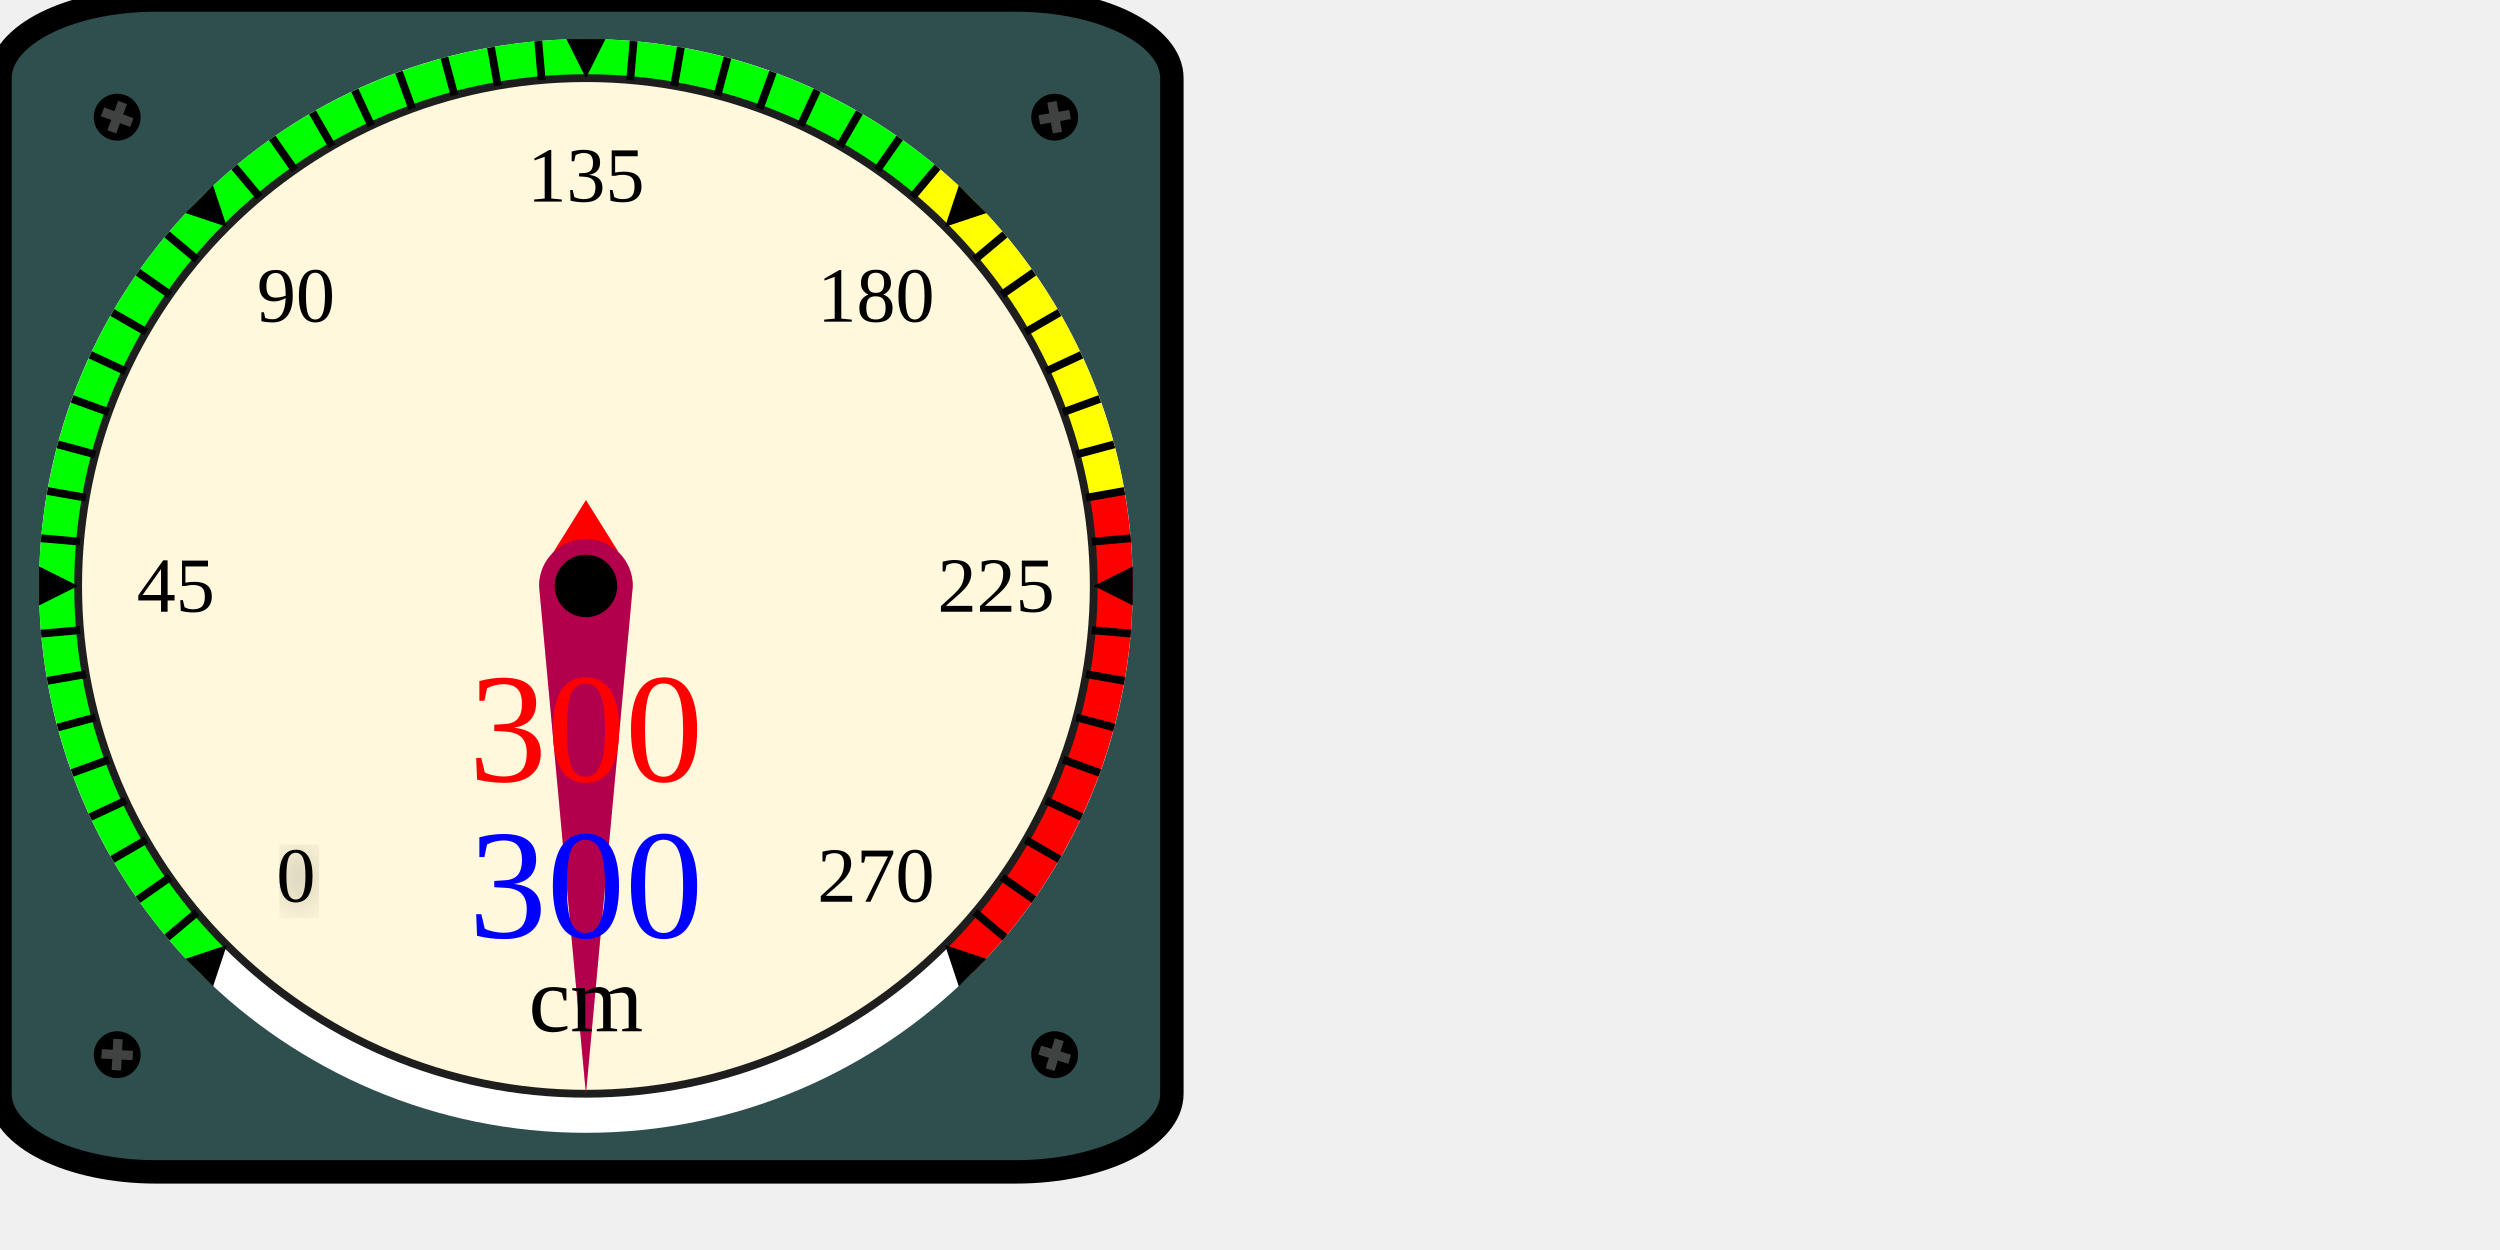
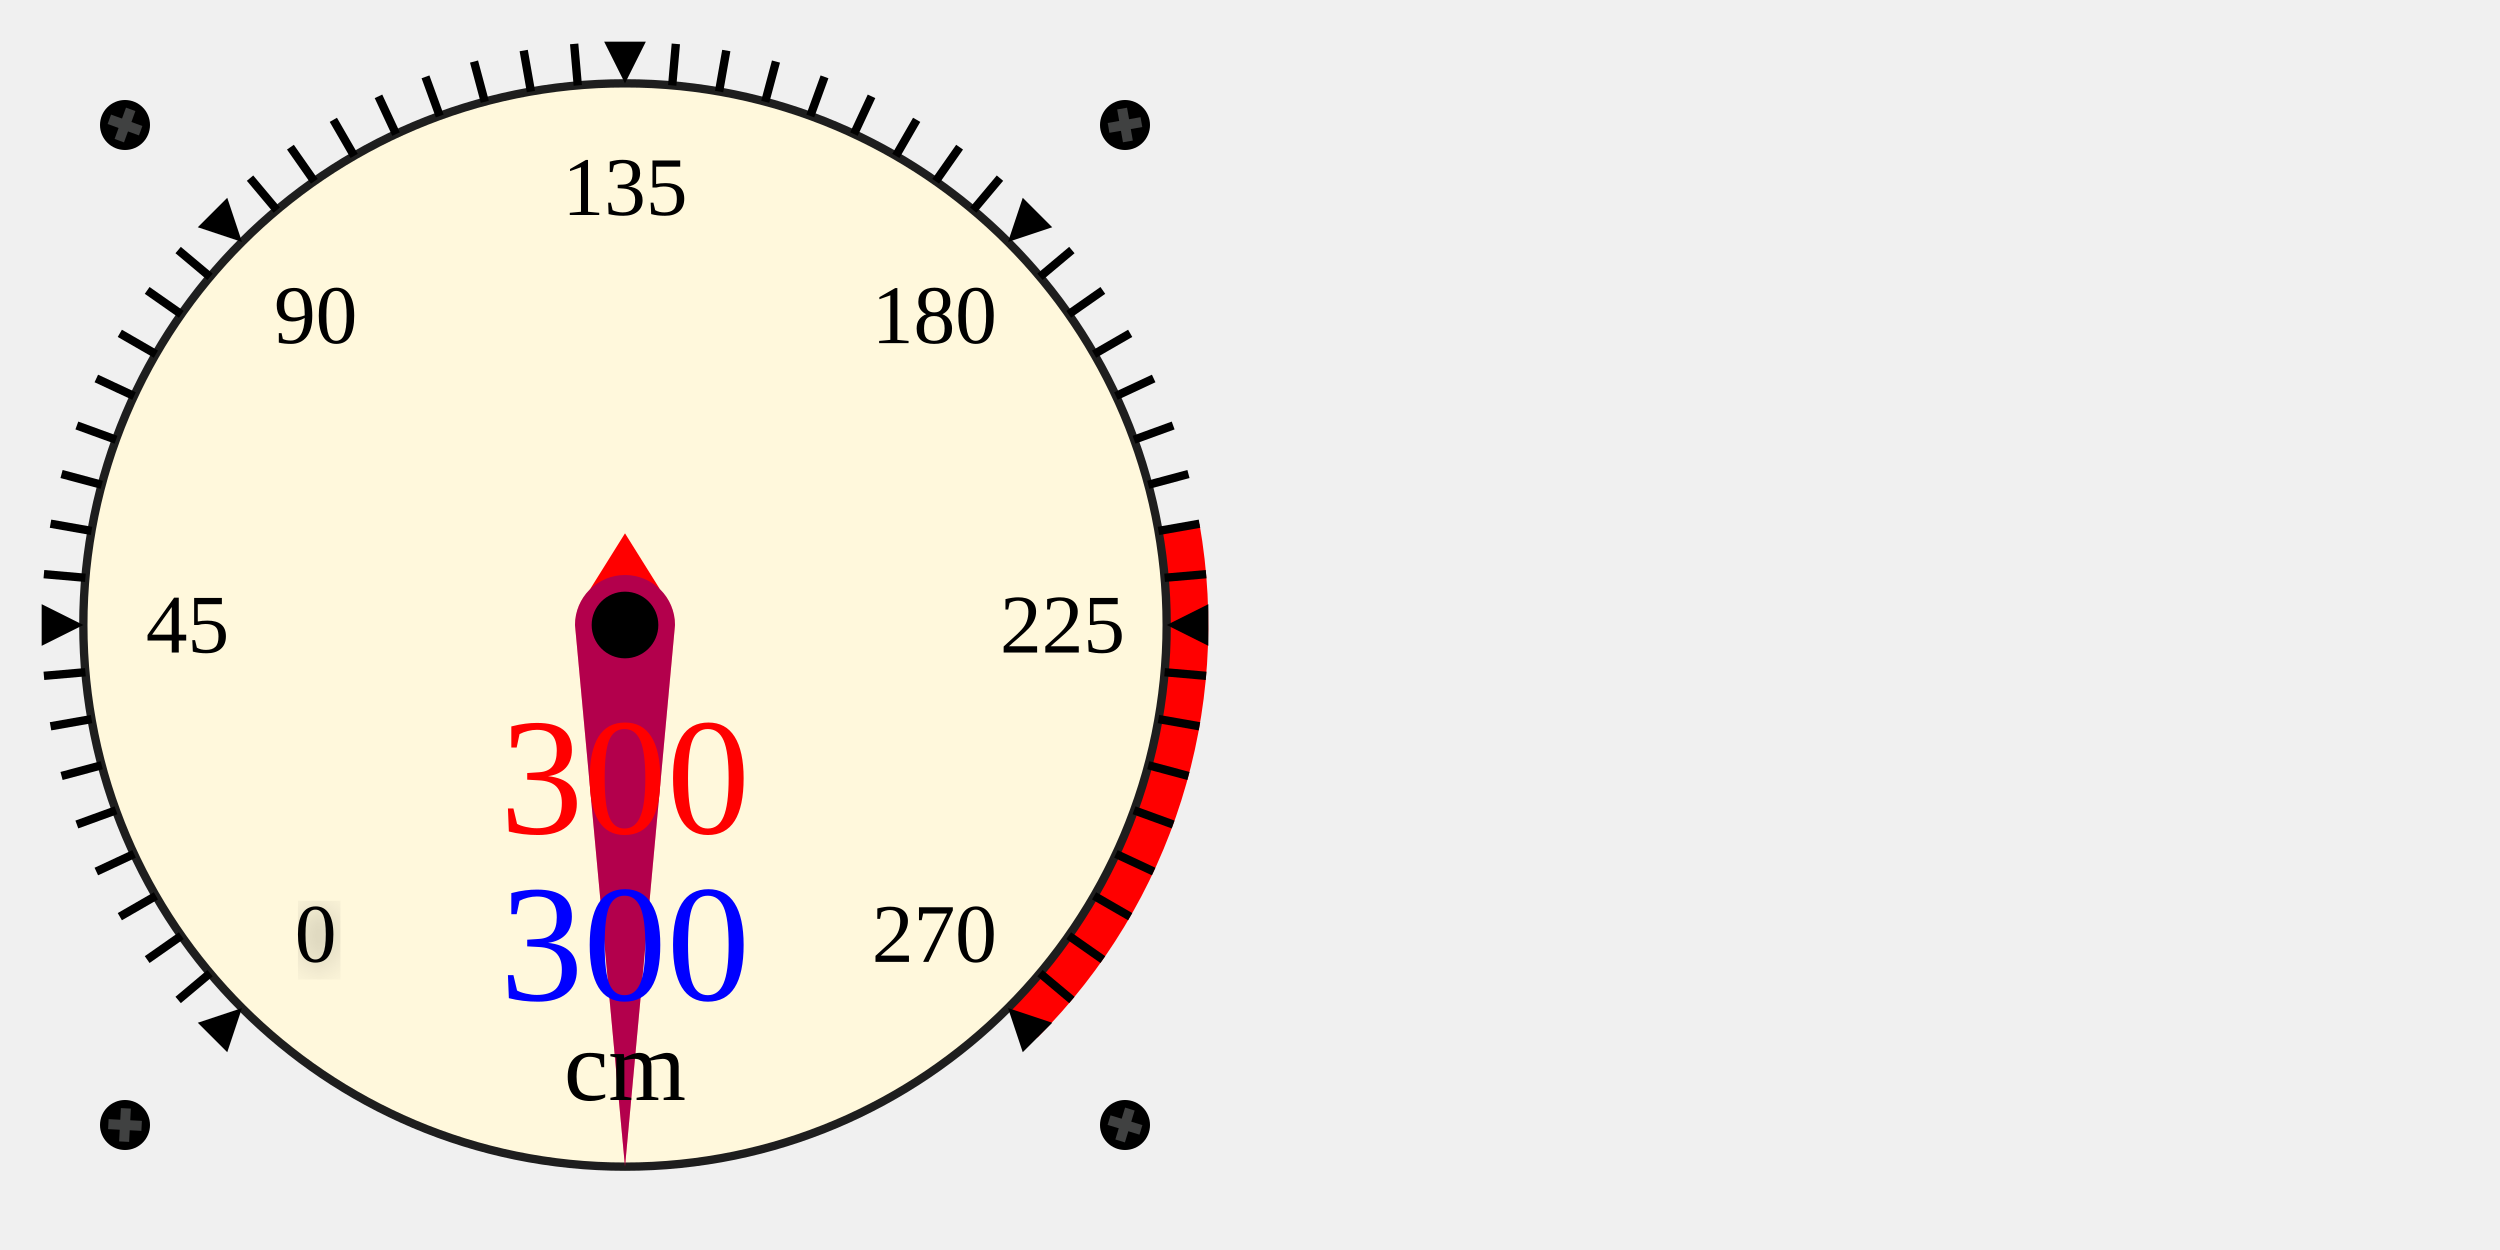
- <svg xmlns="http://www.w3.org/2000/svg" width="100%" height="100%" viewBox="0 0 320 160">
-   <defs>
-     <radialGradient id="grayRadial" cx="50%" cy="50%" r="50%" spreadMethod="pad" gradientUnits="objectBoundingBox">
-       <stop offset="0%" stop-color="#fafafa" stop-opacity="1" />
-       <stop offset="100%" stop-color="#808080" stop-opacity="1" />
-     </radialGradient>
-     <linearGradient id="grLinearV" x1="0%" y1="0%" x2="100%" y2="0%" spreadMethod="pad" gradientUnits="objectBoundingBox">
-       <stop offset="0%" stop-color="#808080" stop-opacity="1" />
-       <stop offset="50%" stop-color="#fafafa" stop-opacity="1" />
-     </linearGradient>
-   </defs>
-   <rect x="0" y="0" rx="20" ry="10" width="150" height="150" style="fill:#2F4F4F;stroke:black;stroke-width:3;opacity:1.0" />
-   <circle cx="75" cy="75" r="70" fill="white" />
-   <path fill="none" stroke="lime" stroke-width="5" d="M27.27,122.73 A67.5,67.5 0 0,1 8.525,63.279" />
-   <path fill="none" stroke="lime" stroke-width="5" d="M8.525,63.279 A67.5,67.5 0 0,1 118.388,23.292" />
-   <path fill="none" stroke="yellow" stroke-width="5" d="M118.388,23.292 A67.5,67.5 0 0,1 141.475,63.279" />
+ <svg xmlns="http://www.w3.org/2000/svg" width="100%" height="100%" viewBox="0 0 300 150">
  <path fill="none" stroke="red" stroke-width="5" d="M141.475,63.279 A67.5,67.5 0 0,1 122.73,122.73" />
  <circle cx="75" cy="75" r="65" fill="cornsilk" style="stroke:rgb(30,30,30);stroke-width:1" />
  <circle cx="15" cy="15" r="3" stroke="none" stroke-width="0" fill="black" />
  <line x1="13" y1="15" x2="17" y2="15" transform="rotate(20 15 15)" style="stroke:rgb(64,65,65);stroke-width:1.2" />
  <line x1="13" y1="15" x2="17" y2="15" transform="rotate(110 15 15)" style="stroke:rgb(64,65,65);stroke-width:1.2" />
  <circle cx="135" cy="15" r="3" stroke="none" stroke-width="0" fill="black" />
  <line x1="133" y1="15" x2="137" y2="15" transform="rotate(-10 135 15)" style="stroke:rgb(64,65,65);stroke-width:1.2" />
  <line x1="133" y1="15" x2="137" y2="15" transform="rotate(80 135 15)" style="stroke:rgb(64,65,65);stroke-width:1.2" />
  <circle cx="15" cy="135" r="3" stroke="none" stroke-width="0" fill="black" />
  <line x1="13" y1="135" x2="17" y2="135" transform="rotate(3 15 135)" style="stroke:rgb(64,65,65);stroke-width:1.2" />
  <line x1="13" y1="135" x2="17" y2="135" transform="rotate(93 15 135)" style="stroke:rgb(64,65,65);stroke-width:1.2" />
  <circle cx="135" cy="135" r="3" stroke="none" stroke-width="0" fill="black" />
  <line x1="133" y1="135" x2="137" y2="135" transform="rotate(17 135 135)" style="stroke:rgb(64,65,65);stroke-width:1.2" />
  <line x1="133" y1="135" x2="137" y2="135" transform="rotate(107 135 135)" style="stroke:rgb(64,65,65);stroke-width:1.2" />
  <defs>
    <filter id="dropShadow" x="0%" y="-10%" height="140%">
      <feGaussianBlur in="SourceAlpha" stdDeviation="3" />
      <feOffset dx="5px" dy="5px" result="offsetBlur" />
      <feMerge>
        <feMergeNode in="offsetBlur" />
        <feMergeNode in="SourceGraphic" />
      </feMerge>
    </filter>
  </defs>
  <path fill="red" id="red_needle" d="M69,75 A6,6 0 1,1 81,75 L75,140 Z M70,72 L75,64 L80,72 Z" />
  <path fill="blue" id="blue_needle" d="M69,75 A6,6 0 1,1 81,75 L75,140 Z" style="fill-opacity:0.3" />
  <text x="37.877" y="112.123" font-size="10" baseline-shift="-33%" text-anchor="middle" style="filter:url(#dropShadow);">0</text>
  <text x="22.5" y="75" font-size="10" baseline-shift="-33%" text-anchor="middle">45</text>
  <text x="37.877" y="37.877" font-size="10" baseline-shift="-33%" text-anchor="middle">90</text>
  <text x="75" y="22.5" font-size="10" baseline-shift="-33%" text-anchor="middle">135</text>
  <text x="112.123" y="37.877" font-size="10" baseline-shift="-33%" text-anchor="middle">180</text>
  <text x="127.5" y="75" font-size="10" baseline-shift="-33%" text-anchor="middle">225</text>
  <text x="112.123" y="112.123" font-size="10" baseline-shift="-33%" text-anchor="middle">270</text>
  <path fill="black" transform="rotate(45 75 75)" d="M75,140 L72.5,145 L77.5,145 L75,140" />
  <line x1="75" y1="140" x2="75" y2="145" transform="rotate(50 75 75)" style="stroke:black;stroke-width:1" />
  <line x1="75" y1="140" x2="75" y2="145" transform="rotate(55 75 75)" style="stroke:black;stroke-width:1" />
  <line x1="75" y1="140" x2="75" y2="145" transform="rotate(60 75 75)" style="stroke:black;stroke-width:1" />
  <line x1="75" y1="140" x2="75" y2="145" transform="rotate(65 75 75)" style="stroke:black;stroke-width:1" />
  <line x1="75" y1="140" x2="75" y2="145" transform="rotate(70 75 75)" style="stroke:black;stroke-width:1" />
  <line x1="75" y1="140" x2="75" y2="145" transform="rotate(75 75 75)" style="stroke:black;stroke-width:1" />
  <line x1="75" y1="140" x2="75" y2="145" transform="rotate(80 75 75)" style="stroke:black;stroke-width:1" />
  <line x1="75" y1="140" x2="75" y2="145" transform="rotate(85 75 75)" style="stroke:black;stroke-width:1" />
  <path fill="black" transform="rotate(90 75 75)" d="M75,140 L72.5,145 L77.5,145 L75,140" />
  <line x1="75" y1="140" x2="75" y2="145" transform="rotate(95 75 75)" style="stroke:black;stroke-width:1" />
  <line x1="75" y1="140" x2="75" y2="145" transform="rotate(100 75 75)" style="stroke:black;stroke-width:1" />
  <line x1="75" y1="140" x2="75" y2="145" transform="rotate(105 75 75)" style="stroke:black;stroke-width:1" />
  <line x1="75" y1="140" x2="75" y2="145" transform="rotate(110 75 75)" style="stroke:black;stroke-width:1" />
  <line x1="75" y1="140" x2="75" y2="145" transform="rotate(115 75 75)" style="stroke:black;stroke-width:1" />
  <line x1="75" y1="140" x2="75" y2="145" transform="rotate(120 75 75)" style="stroke:black;stroke-width:1" />
  <line x1="75" y1="140" x2="75" y2="145" transform="rotate(125 75 75)" style="stroke:black;stroke-width:1" />
  <line x1="75" y1="140" x2="75" y2="145" transform="rotate(130 75 75)" style="stroke:black;stroke-width:1" />
  <path fill="black" transform="rotate(135 75 75)" d="M75,140 L72.5,145 L77.5,145 L75,140" />
  <line x1="75" y1="140" x2="75" y2="145" transform="rotate(140 75 75)" style="stroke:black;stroke-width:1" />
  <line x1="75" y1="140" x2="75" y2="145" transform="rotate(145 75 75)" style="stroke:black;stroke-width:1" />
  <line x1="75" y1="140" x2="75" y2="145" transform="rotate(150 75 75)" style="stroke:black;stroke-width:1" />
  <line x1="75" y1="140" x2="75" y2="145" transform="rotate(155 75 75)" style="stroke:black;stroke-width:1" />
  <line x1="75" y1="140" x2="75" y2="145" transform="rotate(160 75 75)" style="stroke:black;stroke-width:1" />
  <line x1="75" y1="140" x2="75" y2="145" transform="rotate(165 75 75)" style="stroke:black;stroke-width:1" />
  <line x1="75" y1="140" x2="75" y2="145" transform="rotate(170 75 75)" style="stroke:black;stroke-width:1" />
  <line x1="75" y1="140" x2="75" y2="145" transform="rotate(175 75 75)" style="stroke:black;stroke-width:1" />
  <path fill="black" transform="rotate(180 75 75)" d="M75,140 L72.5,145 L77.5,145 L75,140" />
  <line x1="75" y1="140" x2="75" y2="145" transform="rotate(185 75 75)" style="stroke:black;stroke-width:1" />
  <line x1="75" y1="140" x2="75" y2="145" transform="rotate(190 75 75)" style="stroke:black;stroke-width:1" />
  <line x1="75" y1="140" x2="75" y2="145" transform="rotate(195 75 75)" style="stroke:black;stroke-width:1" />
  <line x1="75" y1="140" x2="75" y2="145" transform="rotate(200 75 75)" style="stroke:black;stroke-width:1" />
  <line x1="75" y1="140" x2="75" y2="145" transform="rotate(205 75 75)" style="stroke:black;stroke-width:1" />
  <line x1="75" y1="140" x2="75" y2="145" transform="rotate(210 75 75)" style="stroke:black;stroke-width:1" />
  <line x1="75" y1="140" x2="75" y2="145" transform="rotate(215 75 75)" style="stroke:black;stroke-width:1" />
  <line x1="75" y1="140" x2="75" y2="145" transform="rotate(220 75 75)" style="stroke:black;stroke-width:1" />
  <path fill="black" transform="rotate(225 75 75)" d="M75,140 L72.5,145 L77.5,145 L75,140" />
  <line x1="75" y1="140" x2="75" y2="145" transform="rotate(230 75 75)" style="stroke:black;stroke-width:1" />
  <line x1="75" y1="140" x2="75" y2="145" transform="rotate(235 75 75)" style="stroke:black;stroke-width:1" />
  <line x1="75" y1="140" x2="75" y2="145" transform="rotate(240 75 75)" style="stroke:black;stroke-width:1" />
  <line x1="75" y1="140" x2="75" y2="145" transform="rotate(245 75 75)" style="stroke:black;stroke-width:1" />
  <line x1="75" y1="140" x2="75" y2="145" transform="rotate(250 75 75)" style="stroke:black;stroke-width:1" />
  <line x1="75" y1="140" x2="75" y2="145" transform="rotate(255 75 75)" style="stroke:black;stroke-width:1" />
  <line x1="75" y1="140" x2="75" y2="145" transform="rotate(260 75 75)" style="stroke:black;stroke-width:1" />
  <line x1="75" y1="140" x2="75" y2="145" transform="rotate(265 75 75)" style="stroke:black;stroke-width:1" />
  <path fill="black" transform="rotate(270 75 75)" d="M75,140 L72.5,145 L77.5,145 L75,140" />
  <line x1="75" y1="140" x2="75" y2="145" transform="rotate(275 75 75)" style="stroke:black;stroke-width:1" />
  <line x1="75" y1="140" x2="75" y2="145" transform="rotate(280 75 75)" style="stroke:black;stroke-width:1" />
  <line x1="75" y1="140" x2="75" y2="145" transform="rotate(285 75 75)" style="stroke:black;stroke-width:1" />
  <line x1="75" y1="140" x2="75" y2="145" transform="rotate(290 75 75)" style="stroke:black;stroke-width:1" />
  <line x1="75" y1="140" x2="75" y2="145" transform="rotate(295 75 75)" style="stroke:black;stroke-width:1" />
  <line x1="75" y1="140" x2="75" y2="145" transform="rotate(300 75 75)" style="stroke:black;stroke-width:1" />
  <line x1="75" y1="140" x2="75" y2="145" transform="rotate(305 75 75)" style="stroke:black;stroke-width:1" />
  <line x1="75" y1="140" x2="75" y2="145" transform="rotate(310 75 75)" style="stroke:black;stroke-width:1" />
  <path fill="black" transform="rotate(315 75 75)" d="M75,140 L72.5,145 L77.5,145 L75,140" />
  <circle cx="75" cy="75" r="4" stroke="none" stroke-width="0" fill="black" />
  <text id="pv_text" x="75" y="100" font-size="20" style="fill:red;" alignment-baseline="middle" text-anchor="middle">300</text>
  <text id="bpv_text" x="75" y="120" font-size="20" style="fill:blue;" alignment-baseline="middle" text-anchor="middle">300</text>
  <text id="eulabel_text" x="75" y="132" font-size="12" alignment-baseline="middle" text-anchor="middle">cm</text>
</svg>
